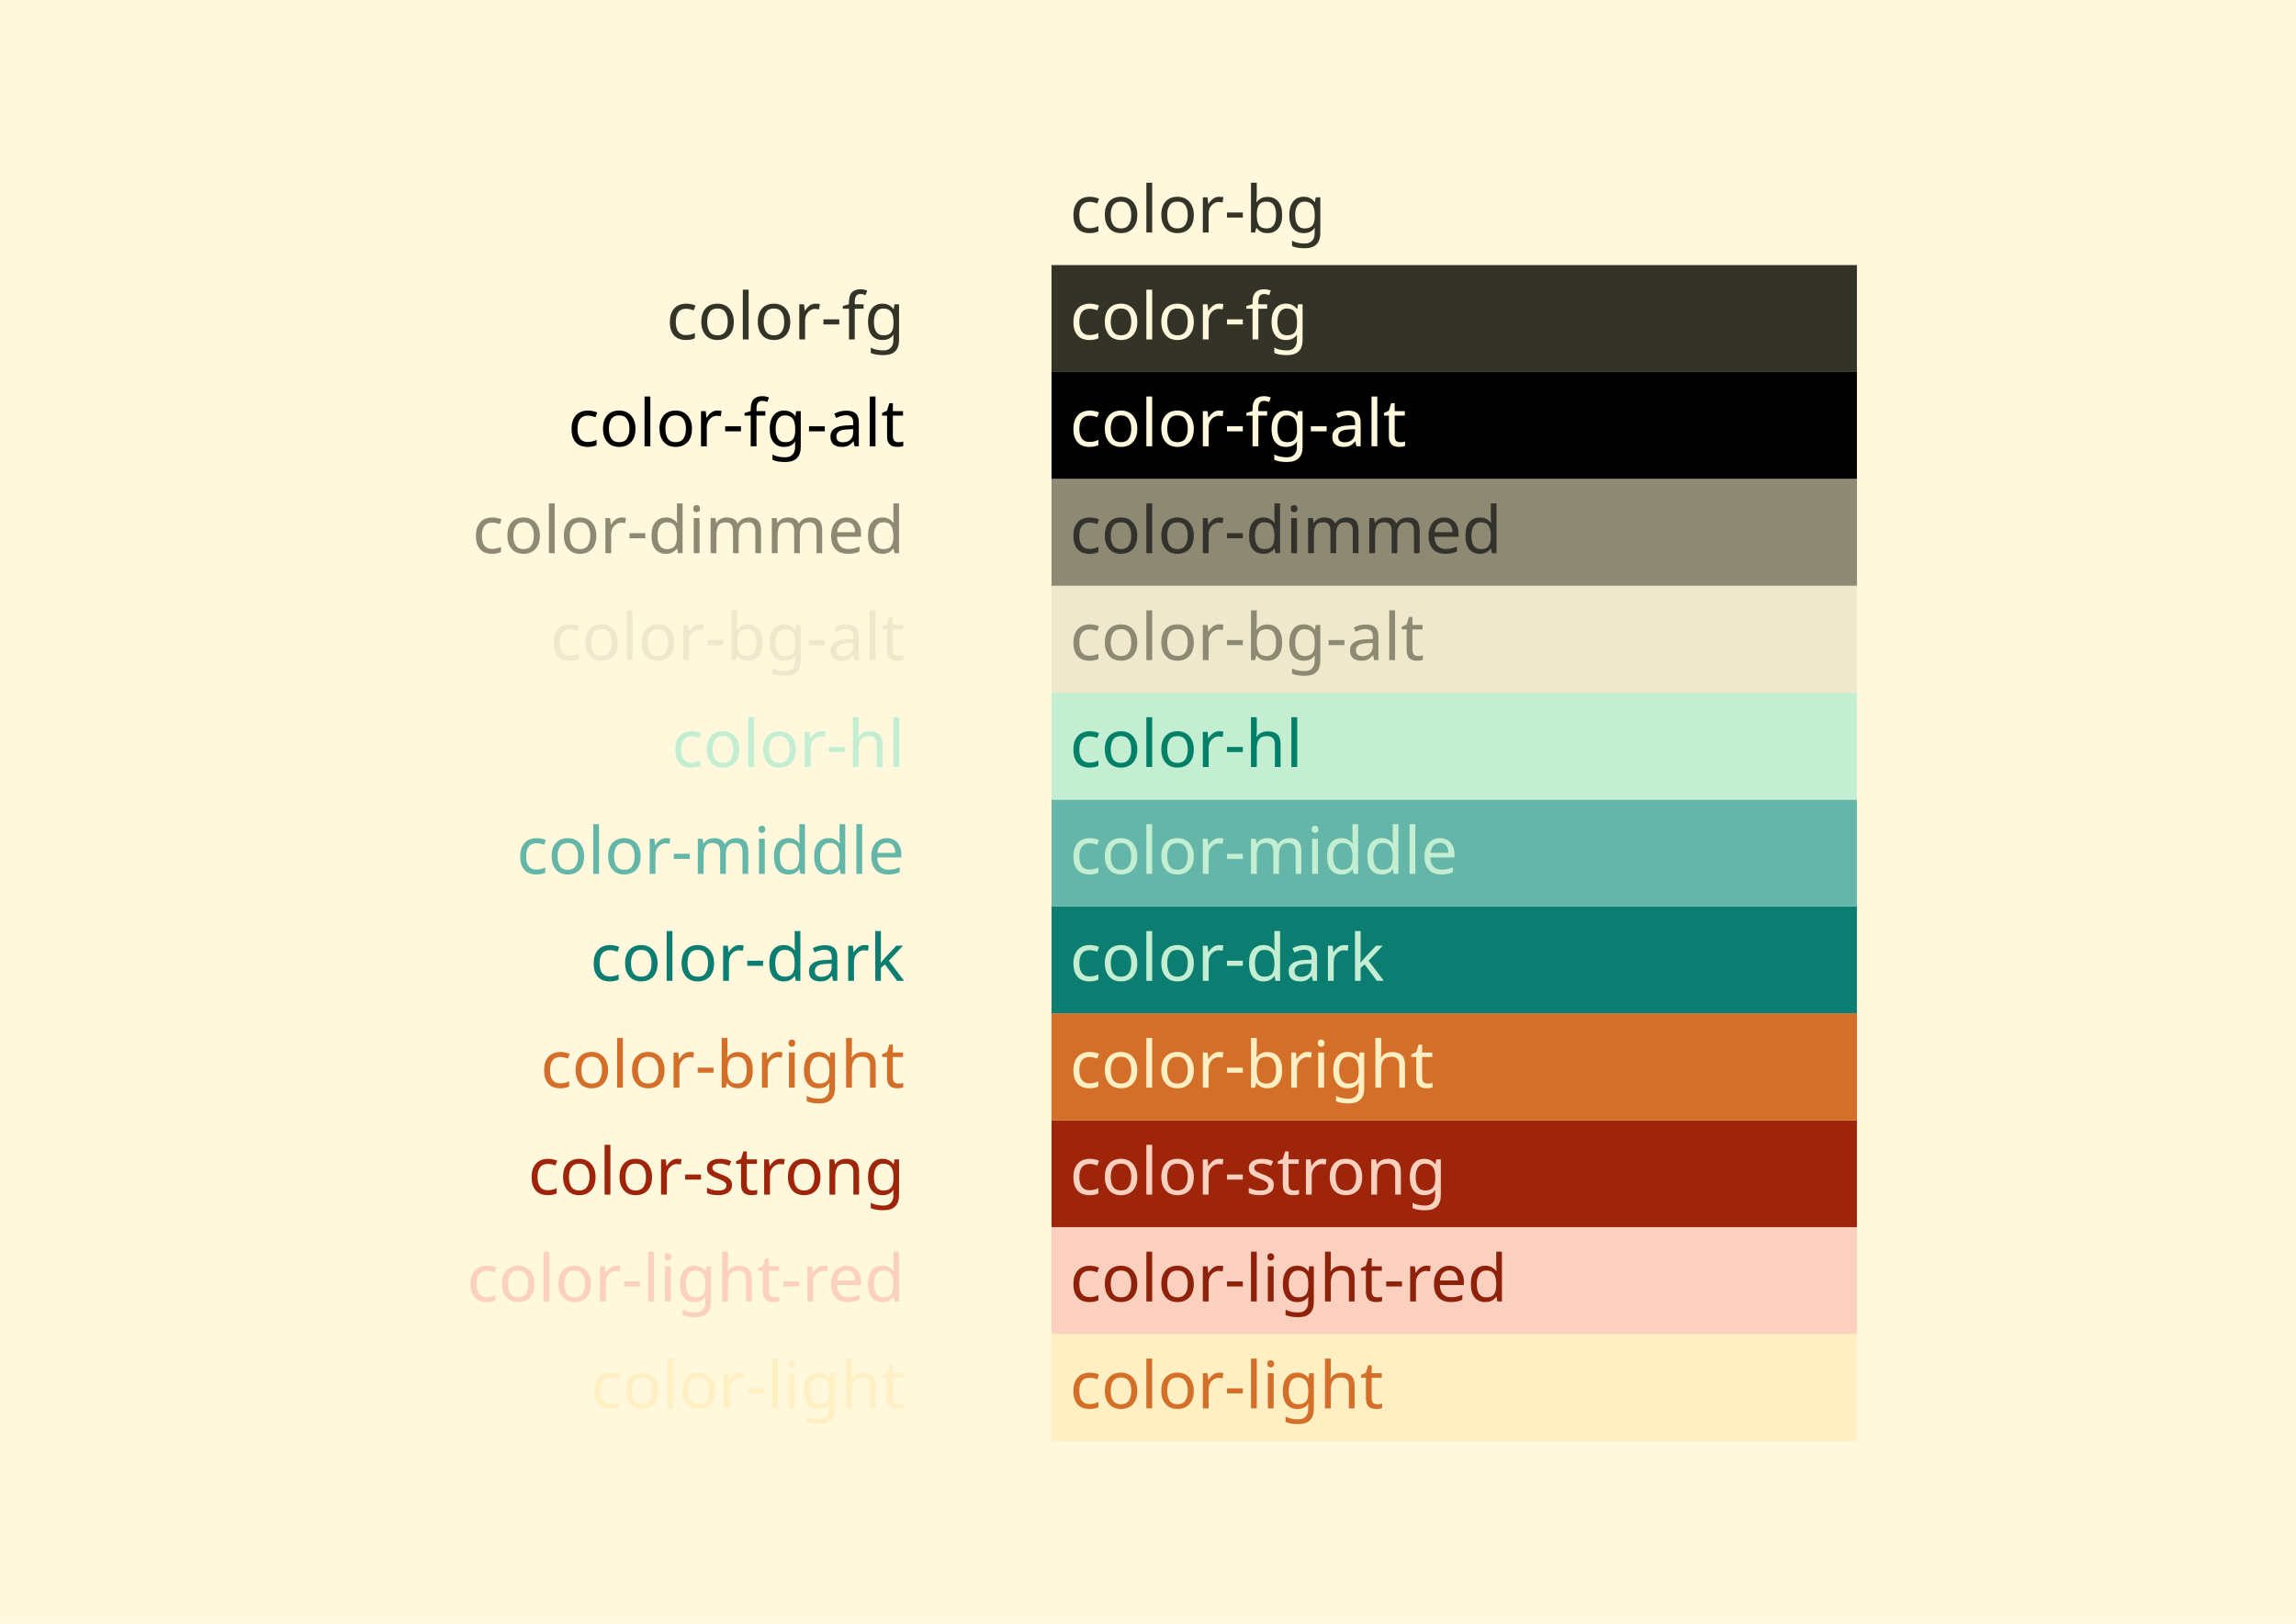
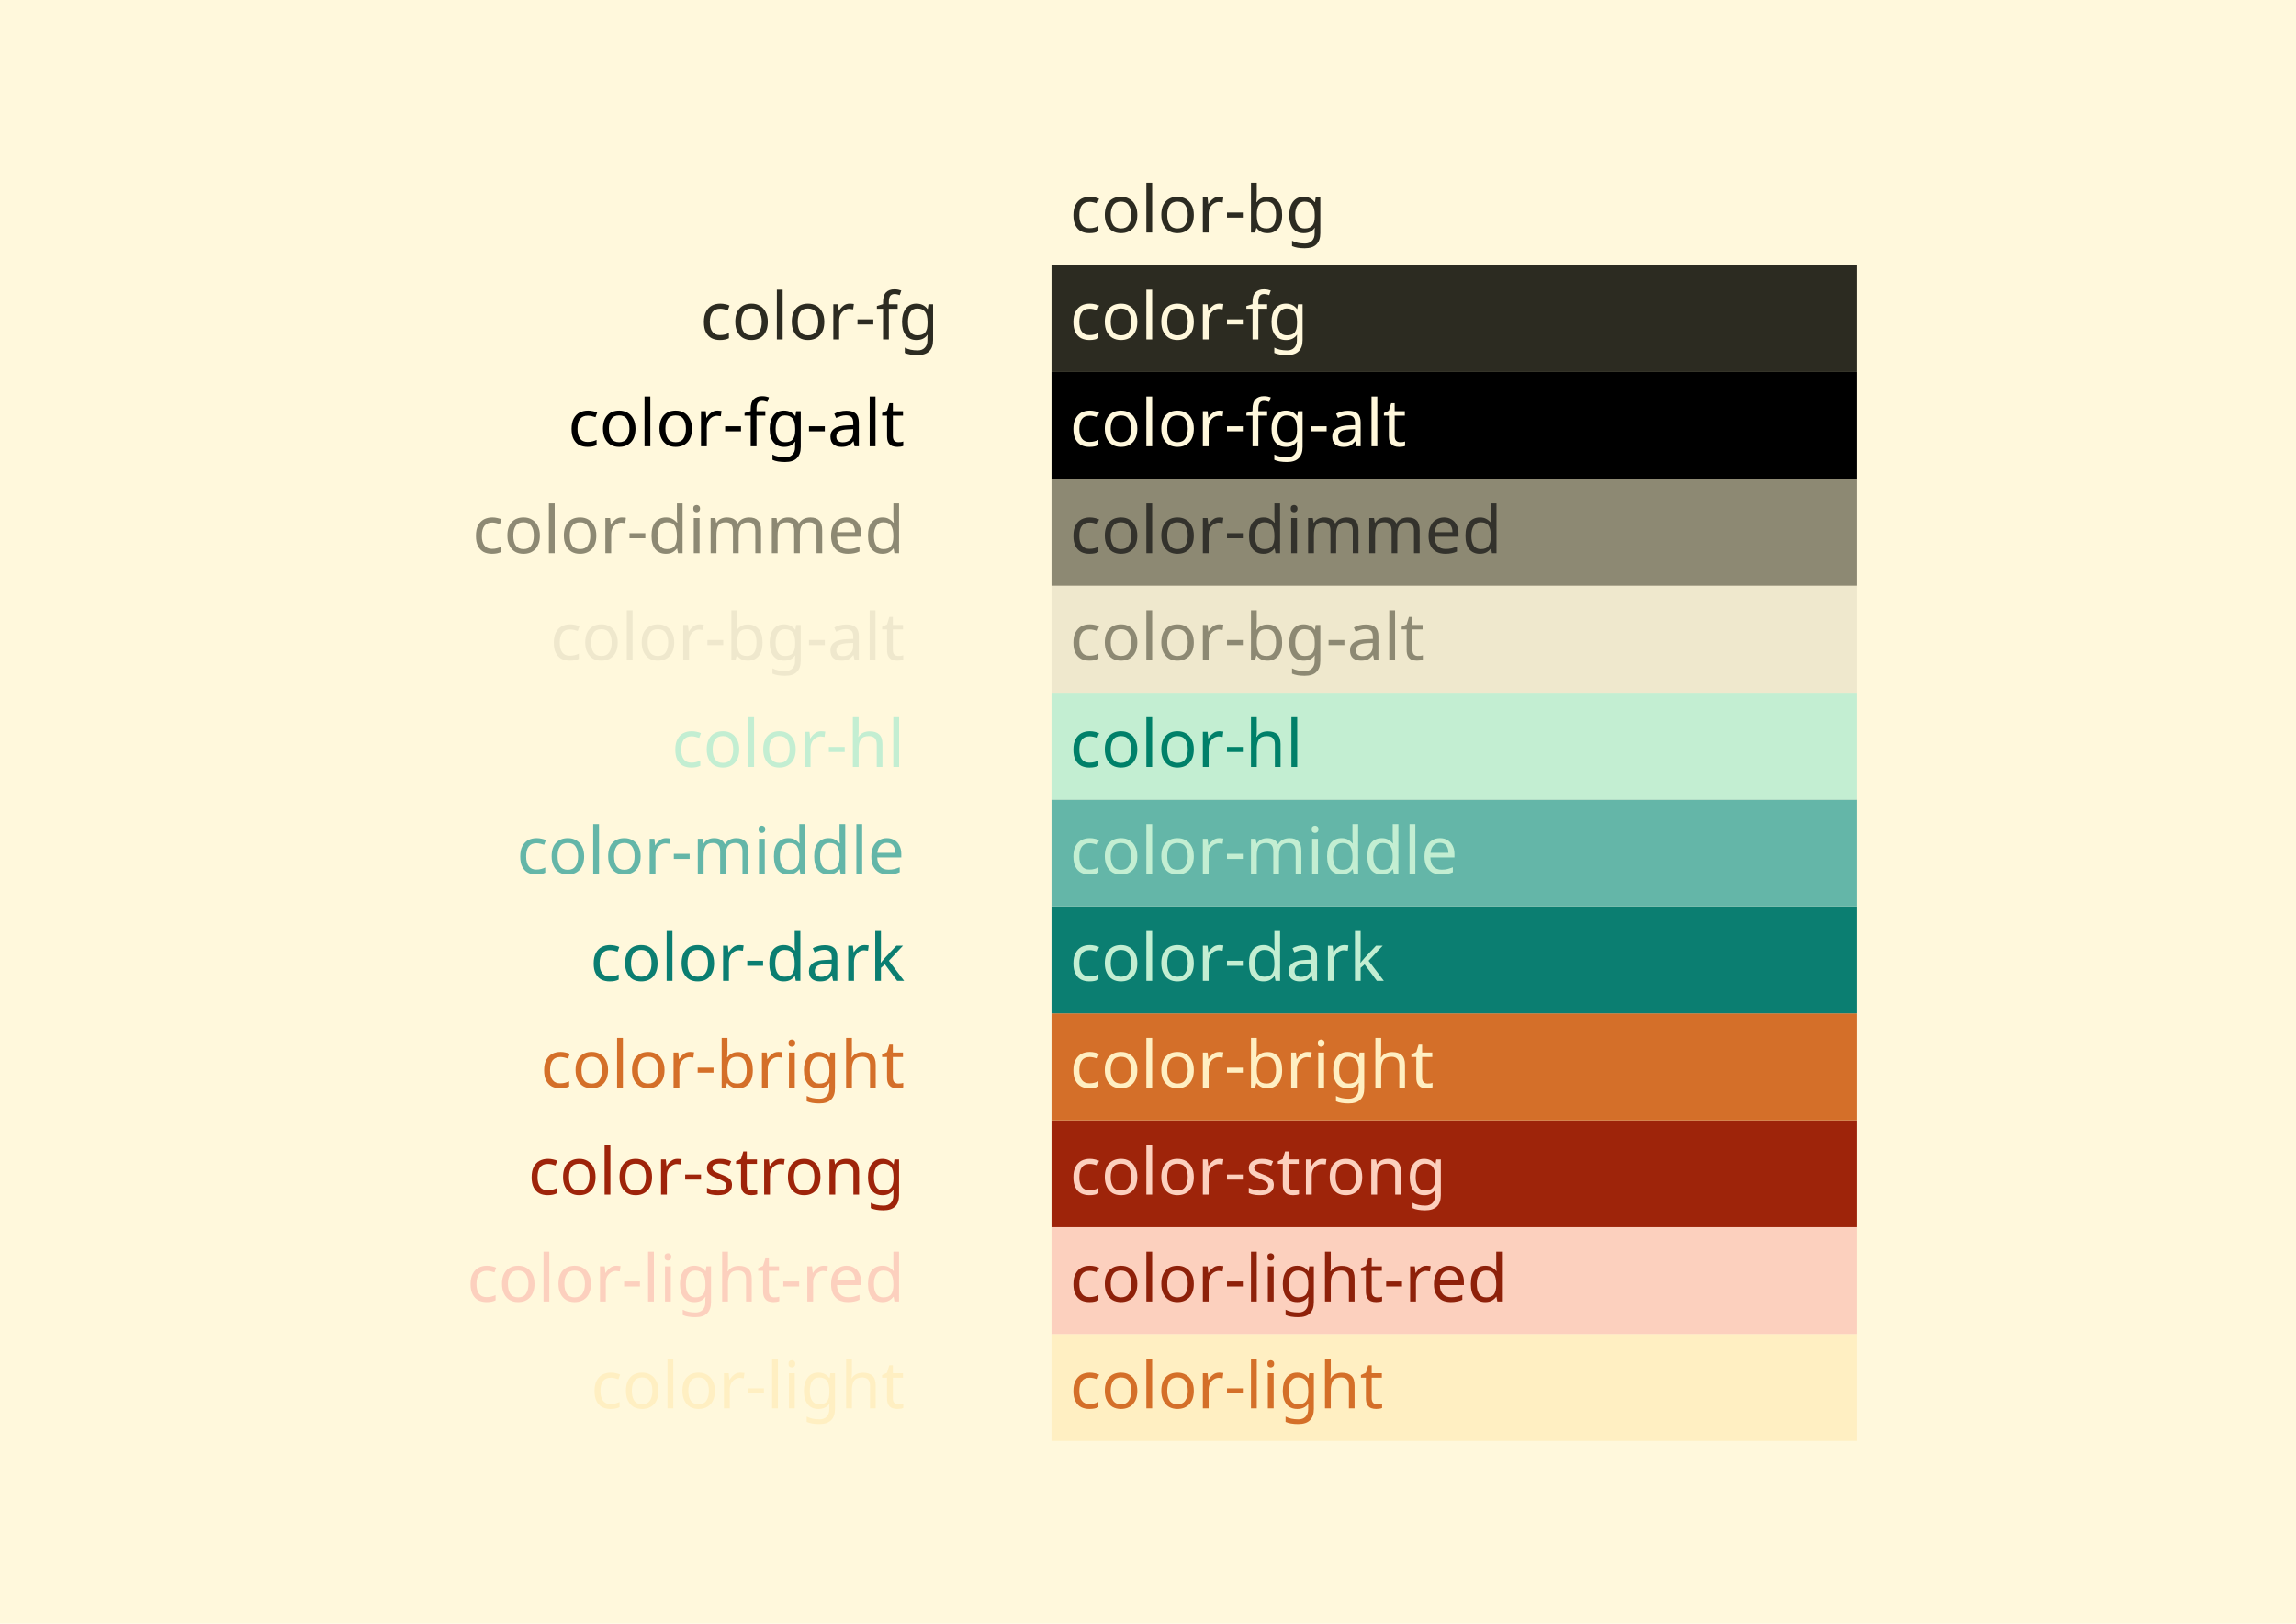
<svg xmlns="http://www.w3.org/2000/svg" width="297mm" height="210mm" viewBox="0 0 297 210" version="1.1" id="svg8">
  <defs id="defs2" />
  <g id="layer2">
    <rect style="fill:#fff8dc;fill-opacity:1;stroke:none;stroke-width:3;stroke-linecap:butt;stroke-miterlimit:4;stroke-dasharray:none;stroke-dashoffset:0;stroke-opacity:0.949;paint-order:normal" id="rect815" width="297" height="210" x="0" y="0" />
  </g>
  <g id="layer1" transform="translate(0,-87)">
    <g id="g131432" style="fill:#ffefc2;fill-opacity:1">
      <rect style="fill:#ffefc2;fill-opacity:1;stroke:none;stroke-width:3;stroke-linecap:butt;stroke-miterlimit:4;stroke-dasharray:none;stroke-dashoffset:0;stroke-opacity:0.949;paint-order:normal" id="rect892-9-0-2-2-1-4-3" width="104.185" height="13.825" x="136.019" y="259.536" />
      <text xml:space="preserve" style="font-style:normal;font-variant:normal;font-weight:normal;font-stretch:normal;font-size:8.467px;line-height:1.25;font-family:'Recursive Mono Casual Static';-inkscape-font-specification:'Recursive Mono Casual Static';text-align:end;letter-spacing:0px;word-spacing:0px;text-anchor:end;fill:#ffefc2;fill-opacity:1;stroke:none;stroke-width:0.265" x="132.429" y="269.152" id="text838-3-7-5-7-3-4-0">
        <tspan id="tspan836-6-5-9-3-1-5-6" x="132.429" y="269.152" style="font-style:normal;font-variant:normal;font-weight:normal;font-stretch:normal;font-size:8.467px;font-family:'Recursive Mono Casual Static';-inkscape-font-specification:'Recursive Mono Casual Static';text-align:end;text-anchor:end;fill:#ffefc2;fill-opacity:1;stroke-width:0.265">color-light</tspan>
      </text>
    </g>
    <g id="g131427" style="fill:#fcd0be;fill-opacity:1">
      <rect style="fill:#fcd0be;fill-opacity:1;stroke:none;stroke-width:3;stroke-linecap:butt;stroke-miterlimit:4;stroke-dasharray:none;stroke-dashoffset:0;stroke-opacity:0.949;paint-order:normal" id="rect892-9-0-2-2-1-4-3-3" width="104.185" height="13.825" x="136.019" y="245.711" />
      <text xml:space="preserve" style="font-style:normal;font-variant:normal;font-weight:normal;font-stretch:normal;font-size:8.467px;line-height:1.25;font-family:'Recursive Mono Casual Static';-inkscape-font-specification:'Recursive Mono Casual Static';text-align:end;letter-spacing:0px;word-spacing:0px;text-anchor:end;fill:#fcd0be;fill-opacity:1;stroke:none;stroke-width:0.265" x="132.429" y="255.326" id="text838-3-7-5-7-3-4-0-5">
        <tspan id="tspan836-6-5-9-3-1-5-6-3" x="132.429" y="255.326" style="font-style:normal;font-variant:normal;font-weight:normal;font-stretch:normal;font-size:8.467px;font-family:'Recursive Mono Casual Static';-inkscape-font-specification:'Recursive Mono Casual Static';text-align:end;text-anchor:end;fill:#fcd0be;fill-opacity:1;stroke-width:0.265">color-light-red</tspan>
      </text>
    </g>
    <g id="g131422" style="fill:#9e240a;fill-opacity:1">
      <rect style="fill:#9e240a;fill-opacity:1;stroke:none;stroke-width:3;stroke-linecap:butt;stroke-miterlimit:4;stroke-dasharray:none;stroke-dashoffset:0;stroke-opacity:0.949;paint-order:normal" id="rect892-9-0-2-2-1-4" width="104.185" height="13.825" x="136.019" y="231.886" />
      <text xml:space="preserve" style="font-style:normal;font-variant:normal;font-weight:normal;font-stretch:normal;font-size:8.467px;line-height:1.25;font-family:'Recursive Mono Casual Static';-inkscape-font-specification:'Recursive Mono Casual Static';text-align:end;letter-spacing:0px;word-spacing:0px;text-anchor:end;fill:#9e240a;fill-opacity:1;stroke:none;stroke-width:0.265" x="132.429" y="241.501" id="text838-3-7-5-7-3-4">
        <tspan id="tspan836-6-5-9-3-1-5" x="132.429" y="241.501" style="font-style:normal;font-variant:normal;font-weight:normal;font-stretch:normal;font-size:8.467px;font-family:'Recursive Mono Casual Static';-inkscape-font-specification:'Recursive Mono Casual Static';text-align:end;text-anchor:end;fill:#9e240a;fill-opacity:1;stroke-width:0.265">color-strong</tspan>
      </text>
    </g>
    <g id="g131417" style="fill:#d46f29;fill-opacity:1">
      <rect style="fill:#d46f29;fill-opacity:1;stroke:none;stroke-width:3;stroke-linecap:butt;stroke-miterlimit:4;stroke-dasharray:none;stroke-dashoffset:0;stroke-opacity:0.949;paint-order:normal" id="rect892-9-0-2-2-1" width="104.185" height="13.825" x="136.019" y="218.06" />
      <text xml:space="preserve" style="font-style:normal;font-variant:normal;font-weight:normal;font-stretch:normal;font-size:8.467px;line-height:1.25;font-family:'Recursive Mono Casual Static';-inkscape-font-specification:'Recursive Mono Casual Static';text-align:end;letter-spacing:0px;word-spacing:0px;text-anchor:end;fill:#d46f29;fill-opacity:1;stroke:none;stroke-width:0.265" x="132.429" y="227.676" id="text838-3-7-5-7-3">
        <tspan id="tspan836-6-5-9-3-1" x="132.429" y="227.676" style="font-style:normal;font-variant:normal;font-weight:normal;font-stretch:normal;font-size:8.467px;font-family:'Recursive Mono Casual Static';-inkscape-font-specification:'Recursive Mono Casual Static';text-align:end;text-anchor:end;fill:#d46f29;fill-opacity:1;stroke-width:0.265">color-bright</tspan>
      </text>
    </g>
    <g id="g131341" style="fill:#0b7e71;fill-opacity:1">
      <rect style="fill:#0b7e71;fill-opacity:1;stroke:none;stroke-width:3;stroke-linecap:butt;stroke-miterlimit:4;stroke-dasharray:none;stroke-dashoffset:0;stroke-opacity:0.949;paint-order:normal" id="rect892-9-0-2-2" width="104.185" height="13.825" x="136.019" y="204.235" />
      <text xml:space="preserve" style="font-style:normal;font-variant:normal;font-weight:normal;font-stretch:normal;font-size:8.467px;line-height:1.25;font-family:'Recursive Mono Casual Static';-inkscape-font-specification:'Recursive Mono Casual Static';text-align:end;letter-spacing:0px;word-spacing:0px;text-anchor:end;fill:#0b7e71;fill-opacity:1;stroke:none;stroke-width:0.265" x="132.429" y="213.85" id="text838-3-7-5-7">
        <tspan id="tspan836-6-5-9-3" x="132.429" y="213.85" style="font-style:normal;font-variant:normal;font-weight:normal;font-stretch:normal;font-size:8.467px;font-family:'Recursive Mono Casual Static';-inkscape-font-specification:'Recursive Mono Casual Static';text-align:end;text-anchor:end;fill:#0b7e71;fill-opacity:1;stroke-width:0.265">color-dark</tspan>
      </text>
    </g>
    <g id="g131336" style="fill:#64b6a8;fill-opacity:1">
      <rect style="fill:#64b6a8;fill-opacity:1;stroke:none;stroke-width:3;stroke-linecap:butt;stroke-miterlimit:4;stroke-dasharray:none;stroke-dashoffset:0;stroke-opacity:0.949;paint-order:normal" id="rect892-9-0" width="104.185" height="13.825" x="136.019" y="190.41" />
      <text xml:space="preserve" style="font-style:normal;font-variant:normal;font-weight:normal;font-stretch:normal;font-size:8.467px;line-height:1.25;font-family:'Recursive Mono Casual Static';-inkscape-font-specification:'Recursive Mono Casual Static';text-align:end;letter-spacing:0px;word-spacing:0px;text-anchor:end;fill:#64b6a8;fill-opacity:1;stroke:none;stroke-width:0.265" x="132.429" y="200.025" id="text838-3-7">
        <tspan id="tspan836-6-5" x="132.429" y="200.025" style="font-style:normal;font-variant:normal;font-weight:normal;font-stretch:normal;font-size:8.467px;font-family:'Recursive Mono Casual Static';-inkscape-font-specification:'Recursive Mono Casual Static';text-align:end;text-anchor:end;fill:#64b6a8;fill-opacity:1;stroke-width:0.265">color-middle</tspan>
      </text>
    </g>
    <g id="g131331" style="fill:#c3eed2;fill-opacity:1">
      <rect style="fill:#c3eed2;fill-opacity:1;stroke:none;stroke-width:3;stroke-linecap:butt;stroke-miterlimit:4;stroke-dasharray:none;stroke-dashoffset:0;stroke-opacity:0.949;paint-order:normal" id="rect892-9" width="104.185" height="13.825" x="136.019" y="176.584" />
      <text xml:space="preserve" style="font-style:normal;font-variant:normal;font-weight:normal;font-stretch:normal;font-size:8.467px;line-height:1.25;font-family:'Recursive Mono Casual Static';-inkscape-font-specification:'Recursive Mono Casual Static';text-align:end;letter-spacing:0px;word-spacing:0px;text-anchor:end;fill:#c3eed2;fill-opacity:1;stroke:none;stroke-width:0.265" x="132.429" y="186.2" id="text838-7-3-5">
        <tspan id="tspan836-0-6-6" x="132.429" y="186.2" style="font-style:normal;font-variant:normal;font-weight:normal;font-stretch:normal;font-size:8.467px;font-family:'Recursive Mono Casual Static';-inkscape-font-specification:'Recursive Mono Casual Static';text-align:end;text-anchor:end;fill:#c3eed2;fill-opacity:1;stroke-width:0.265">color-hl</tspan>
      </text>
    </g>
    <g id="g131326" style="fill:#efe8cd;fill-opacity:1">
      <rect style="fill:#efe8cd;fill-opacity:1;stroke:none;stroke-width:3;stroke-linecap:butt;stroke-miterlimit:4;stroke-dasharray:none;stroke-dashoffset:0;stroke-opacity:0.949;paint-order:normal" id="rect892" width="104.185" height="13.825" x="136.019" y="162.759" />
      <text xml:space="preserve" style="font-style:normal;font-variant:normal;font-weight:normal;font-stretch:normal;font-size:8.467px;line-height:1.25;font-family:'Recursive Mono Casual Static';-inkscape-font-specification:'Recursive Mono Casual Static';text-align:end;letter-spacing:0px;word-spacing:0px;text-anchor:end;fill:#efe8cd;fill-opacity:1;stroke:none;stroke-width:0.265" x="132.429" y="172.374" id="text838-3-2">
        <tspan id="tspan836-6-9" x="132.429" y="172.374" style="font-style:normal;font-variant:normal;font-weight:normal;font-stretch:normal;font-size:8.467px;font-family:'Recursive Mono Casual Static';-inkscape-font-specification:'Recursive Mono Casual Static';text-align:end;text-anchor:end;fill:#efe8cd;fill-opacity:1;stroke-width:0.265">color-bg-alt</tspan>
      </text>
    </g>
    <g id="g131321" style="fill:#8d8973;fill-opacity:1">
      <rect style="fill:#8d8973;fill-opacity:1;stroke:none;stroke-width:3;stroke-linecap:butt;stroke-miterlimit:4;stroke-dasharray:none;stroke-dashoffset:0;stroke-opacity:0.949;paint-order:normal" id="rect892-6" width="104.185" height="13.825" x="136.019" y="148.934" />
      <text xml:space="preserve" style="font-style:normal;font-variant:normal;font-weight:normal;font-stretch:normal;font-size:8.467px;line-height:1.25;font-family:'Recursive Mono Casual Static';-inkscape-font-specification:'Recursive Mono Casual Static';text-align:end;letter-spacing:0px;word-spacing:0px;text-anchor:end;fill:#8d8973;fill-opacity:1;stroke:none;stroke-width:0.265" x="132.429" y="158.549" id="text838-3">
        <tspan id="tspan836-6" x="132.429" y="158.549" style="font-style:normal;font-variant:normal;font-weight:normal;font-stretch:normal;font-size:8.467px;font-family:'Recursive Mono Casual Static';-inkscape-font-specification:'Recursive Mono Casual Static';text-align:end;text-anchor:end;fill:#8d8973;fill-opacity:1;stroke-width:0.265">color-dimmed</tspan>
      </text>
    </g>
    <g id="g107325" style="fill:#000000;fill-opacity:1">
      <rect style="fill:#000000;fill-opacity:1;stroke:none;stroke-width:3;stroke-linecap:butt;stroke-miterlimit:4;stroke-dasharray:none;stroke-dashoffset:0;stroke-opacity:0.949;paint-order:normal" id="rect892-6-3" width="104.185" height="13.825" x="136.019" y="135.108" />
      <text xml:space="preserve" style="font-style:normal;font-variant:normal;font-weight:normal;font-stretch:normal;font-size:8.467px;line-height:1.25;font-family:'Recursive Mono Casual Static';-inkscape-font-specification:'Recursive Mono Casual Static';text-align:end;letter-spacing:0px;word-spacing:0px;text-anchor:end;fill:#000000;fill-opacity:1;stroke:none;stroke-width:0.265" x="132.429" y="144.724" id="text838-3-5">
        <tspan id="tspan836-6-3" x="132.429" y="144.724" style="font-style:normal;font-variant:normal;font-weight:normal;font-stretch:normal;font-size:8.467px;font-family:'Recursive Mono Casual Static';-inkscape-font-specification:'Recursive Mono Casual Static';text-align:end;text-anchor:end;fill:#000000;fill-opacity:1;stroke-width:0.265">color-fg-alt</tspan>
      </text>
    </g>
-     <g id="g107253" style="fill:#343327;fill-opacity:1">
-       <rect style="fill:#343327;fill-opacity:1;stroke:none;stroke-width:3;stroke-linecap:butt;stroke-miterlimit:4;stroke-dasharray:none;stroke-dashoffset:0;stroke-opacity:0.949;paint-order:normal" id="rect892-6-7" width="104.185" height="13.825" x="136.019" y="121.283" />
-       <text xml:space="preserve" style="font-style:normal;font-variant:normal;font-weight:normal;font-stretch:normal;font-size:8.467px;line-height:1.25;font-family:'Recursive Mono Casual Static';-inkscape-font-specification:'Recursive Mono Casual Static';text-align:end;letter-spacing:0px;word-spacing:0px;text-anchor:end;fill:#343327;fill-opacity:1;stroke:none;stroke-width:0.265" x="132.429" y="130.899" id="text838">
-         <tspan id="tspan836" x="132.429" y="130.899" style="font-style:normal;font-variant:normal;font-weight:normal;font-stretch:normal;font-size:8.467px;font-family:'Recursive Mono Casual Static';-inkscape-font-specification:'Recursive Mono Casual Static';text-align:end;text-anchor:end;fill:#343327;fill-opacity:1;stroke-width:0.265">color-fg</tspan>
-       </text>
-     </g>
+     <rect style="fill:#2c2b21;fill-opacity:1;stroke:none;stroke-width:3;stroke-linecap:butt;stroke-miterlimit:4;stroke-dasharray:none;stroke-dashoffset:0;stroke-opacity:0.949;paint-order:normal" id="rect892-6-7" width="104.185" height="13.825" x="136.019" y="121.283" />
+     <text xml:space="preserve" style="font-style:normal;font-variant:normal;font-weight:normal;font-stretch:normal;font-size:8.467px;line-height:1.25;font-family:'Recursive Mono Casual Static';-inkscape-font-specification:'Recursive Mono Casual Static';text-align:end;letter-spacing:0px;word-spacing:0px;text-anchor:end;fill:#2c2b21;fill-opacity:1;stroke:none;stroke-width:0.265" x="132.429" y="130.899" id="text838">
+       <tspan id="tspan836" x="132.429" y="130.899" style="font-style:normal;font-variant:normal;font-weight:normal;font-stretch:normal;font-size:8.467px;font-family:'Recursive Mono Casual Static';-inkscape-font-specification:'Recursive Mono Casual Static';text-align:end;text-anchor:end;fill:#2c2b21;fill-opacity:1;stroke-width:0.265">color-fg</tspan>
+     </text>
    <text xml:space="preserve" style="font-style:normal;font-variant:normal;font-weight:normal;font-stretch:normal;font-size:8.467px;line-height:1.25;font-family:'Recursive Mono Casual Static';-inkscape-font-specification:'Recursive Mono Casual Static';letter-spacing:0px;word-spacing:0px;fill:#000000;fill-opacity:1;stroke:none;stroke-width:0.265" x="138.383" y="130.899" id="text838-7-1-9">
      <tspan x="138.383" y="130.899" style="font-style:normal;font-variant:normal;font-weight:normal;font-stretch:normal;font-size:8.467px;font-family:'Recursive Mono Casual Static';-inkscape-font-specification:'Recursive Mono Casual Static';fill:#fff8dc;fill-opacity:1;stroke-width:0.265" id="tspan1024">color-fg</tspan>
    </text>
    <text xml:space="preserve" style="font-style:normal;font-variant:normal;font-weight:normal;font-stretch:normal;font-size:8.467px;line-height:1.25;font-family:'Recursive Mono Casual Static';-inkscape-font-specification:'Recursive Mono Casual Static';letter-spacing:0px;word-spacing:0px;fill:#33322c;fill-opacity:1;stroke:none;stroke-width:0.265" x="138.383" y="158.549" id="text838-7-1">
      <tspan id="tspan836-0-8" x="138.383" y="158.549" style="font-style:normal;font-variant:normal;font-weight:normal;font-stretch:normal;font-size:8.467px;font-family:'Recursive Mono Casual Static';-inkscape-font-specification:'Recursive Mono Casual Static';fill:#33322c;fill-opacity:1;stroke-width:0.265">color-dimmed</tspan>
    </text>
    <text xml:space="preserve" style="font-style:normal;font-variant:normal;font-weight:normal;font-stretch:normal;font-size:8.467px;line-height:1.25;font-family:'Recursive Mono Casual Static';-inkscape-font-specification:'Recursive Mono Casual Static';letter-spacing:0px;word-spacing:0px;fill:#fff8dc;fill-opacity:1;stroke:none;stroke-width:0.265" x="138.383" y="144.724" id="text838-7-1-6">
      <tspan id="tspan836-0-8-7" x="138.383" y="144.724" style="font-style:normal;font-variant:normal;font-weight:normal;font-stretch:normal;font-size:8.467px;font-family:'Recursive Mono Casual Static';-inkscape-font-specification:'Recursive Mono Casual Static';fill:#fff8dc;fill-opacity:1;stroke-width:0.265">color-fg-alt</tspan>
    </text>
    <text xml:space="preserve" style="font-style:normal;font-variant:normal;font-weight:normal;font-stretch:normal;font-size:8.467px;line-height:1.25;font-family:'Recursive Mono Casual Static';-inkscape-font-specification:'Recursive Mono Casual Static';letter-spacing:0px;word-spacing:0px;fill:#c3eed2;fill-opacity:1;stroke:none;stroke-width:0.265" x="138.383" y="200.025" id="text838-7-3-6">
      <tspan id="tspan836-0-6-2" x="138.383" y="200.025" style="font-style:normal;font-variant:normal;font-weight:normal;font-stretch:normal;font-size:8.467px;font-family:'Recursive Mono Casual Static';-inkscape-font-specification:'Recursive Mono Casual Static';fill:#c3eed2;fill-opacity:1;stroke-width:0.265">color-middle</tspan>
    </text>
    <text xml:space="preserve" style="font-style:normal;font-variant:normal;font-weight:normal;font-stretch:normal;font-size:8.467px;line-height:1.25;font-family:'Recursive Mono Casual Static';-inkscape-font-specification:'Recursive Mono Casual Static';letter-spacing:0px;word-spacing:0px;fill:#008069;fill-opacity:1;stroke:none;stroke-width:0.265" x="138.383" y="186.2" id="text838-7-3">
      <tspan id="tspan836-0-6" x="138.383" y="186.2" style="font-style:normal;font-variant:normal;font-weight:normal;font-stretch:normal;font-size:8.467px;font-family:'Recursive Mono Casual Static';-inkscape-font-specification:'Recursive Mono Casual Static';fill:#008069;fill-opacity:1;stroke-width:0.265">color-hl</tspan>
    </text>
    <text xml:space="preserve" style="font-style:normal;font-variant:normal;font-weight:normal;font-stretch:normal;font-size:8.467px;line-height:1.25;font-family:'Recursive Mono Casual Static';-inkscape-font-specification:'Recursive Mono Casual Static';letter-spacing:0px;word-spacing:0px;fill:#8d8973;fill-opacity:1;stroke:none;stroke-width:0.265" x="138.383" y="172.374" id="text838-7">
      <tspan id="tspan836-0" x="138.383" y="172.374" style="font-style:normal;font-variant:normal;font-weight:normal;font-stretch:normal;font-size:8.467px;font-family:'Recursive Mono Casual Static';-inkscape-font-specification:'Recursive Mono Casual Static';fill:#8d8973;fill-opacity:1;stroke-width:0.265">color-bg-alt</tspan>
    </text>
    <text xml:space="preserve" style="font-style:normal;font-variant:normal;font-weight:normal;font-stretch:normal;font-size:8.467px;line-height:1.25;font-family:'Recursive Mono Casual Static';-inkscape-font-specification:'Recursive Mono Casual Static';letter-spacing:0px;word-spacing:0px;fill:#c3eed2;fill-opacity:1;stroke:none;stroke-width:0.265" x="138.383" y="213.85" id="text838-7-3-6-3-8">
      <tspan id="tspan836-0-6-2-7-9" x="138.383" y="213.85" style="font-style:normal;font-variant:normal;font-weight:normal;font-stretch:normal;font-size:8.467px;font-family:'Recursive Mono Casual Static';-inkscape-font-specification:'Recursive Mono Casual Static';fill:#c3eed2;fill-opacity:1;stroke-width:0.265">color-dark</tspan>
    </text>
    <text xml:space="preserve" style="font-style:normal;font-variant:normal;font-weight:normal;font-stretch:normal;font-size:8.467px;line-height:1.25;font-family:'Recursive Mono Casual Static';-inkscape-font-specification:'Recursive Mono Casual Static';letter-spacing:0px;word-spacing:0px;fill:#ffefc2;fill-opacity:1;stroke:none;stroke-width:0.265" x="138.383" y="227.676" id="text838-7-3-6-3-8-2">
      <tspan id="tspan836-0-6-2-7-9-9" x="138.383" y="227.676" style="font-style:normal;font-variant:normal;font-weight:normal;font-stretch:normal;font-size:8.467px;font-family:'Recursive Mono Casual Static';-inkscape-font-specification:'Recursive Mono Casual Static';fill:#ffefc2;fill-opacity:1;stroke-width:0.265">color-bright</tspan>
    </text>
    <text xml:space="preserve" style="font-style:normal;font-variant:normal;font-weight:normal;font-stretch:normal;font-size:8.467px;line-height:1.25;font-family:'Recursive Mono Casual Static';-inkscape-font-specification:'Recursive Mono Casual Static';letter-spacing:0px;word-spacing:0px;fill:#fcd0be;fill-opacity:1;stroke:none;stroke-width:0.265" x="138.383" y="241.501" id="text838-7-3-6-3-8-2-7">
      <tspan id="tspan836-0-6-2-7-9-9-8" x="138.383" y="241.501" style="font-style:normal;font-variant:normal;font-weight:normal;font-stretch:normal;font-size:8.467px;font-family:'Recursive Mono Casual Static';-inkscape-font-specification:'Recursive Mono Casual Static';fill:#fcd0be;fill-opacity:1;stroke-width:0.265">color-strong</tspan>
    </text>
    <text xml:space="preserve" style="font-style:normal;font-variant:normal;font-weight:normal;font-stretch:normal;font-size:8.467px;line-height:1.25;font-family:'Recursive Mono Casual Static';-inkscape-font-specification:'Recursive Mono Casual Static';letter-spacing:0px;word-spacing:0px;fill:#d46f29;fill-opacity:1;stroke:none;stroke-width:0.265" x="138.383" y="269.152" id="text838-7-3-6-3-8-2-7-6">
      <tspan id="tspan836-0-6-2-7-9-9-8-1" x="138.383" y="269.152" style="font-style:normal;font-variant:normal;font-weight:normal;font-stretch:normal;font-size:8.467px;font-family:'Recursive Mono Casual Static';-inkscape-font-specification:'Recursive Mono Casual Static';fill:#d46f29;fill-opacity:1;stroke-width:0.265">color-light</tspan>
    </text>
    <text xml:space="preserve" style="font-style:normal;font-variant:normal;font-weight:normal;font-stretch:normal;font-size:8.467px;line-height:1.25;font-family:'Recursive Mono Casual Static';-inkscape-font-specification:'Recursive Mono Casual Static';letter-spacing:0px;word-spacing:0px;fill:#8e210a;fill-opacity:1;stroke:none;stroke-width:0.265" x="138.383" y="255.326" id="text838-7-3-6-3-8-2-7-6-6">
      <tspan id="tspan836-0-6-2-7-9-9-8-1-7" x="138.383" y="255.326" style="font-style:normal;font-variant:normal;font-weight:normal;font-stretch:normal;font-size:8.467px;font-family:'Recursive Mono Casual Static';-inkscape-font-specification:'Recursive Mono Casual Static';fill:#8e210a;fill-opacity:1;stroke-width:0.265">color-light-red</tspan>
    </text>
-     <text xml:space="preserve" style="font-style:normal;font-variant:normal;font-weight:normal;font-stretch:normal;font-size:8.467px;line-height:1.25;font-family:'Recursive Mono Casual Static';-inkscape-font-specification:'Recursive Mono Casual Static';letter-spacing:0px;word-spacing:0px;fill:#343327;fill-opacity:1;stroke:none;stroke-width:0.265" x="138.383" y="117.073" id="text838-7-1-9-6">
-       <tspan x="138.383" y="117.073" style="font-style:normal;font-variant:normal;font-weight:normal;font-stretch:normal;font-size:8.467px;font-family:'Recursive Mono Casual Static';-inkscape-font-specification:'Recursive Mono Casual Static';fill:#343327;fill-opacity:1;stroke-width:0.265" id="tspan1024-7">color-bg</tspan>
+     <text xml:space="preserve" style="font-style:normal;font-variant:normal;font-weight:normal;font-stretch:normal;font-size:8.467px;line-height:1.25;font-family:'Recursive Mono Casual Static';-inkscape-font-specification:'Recursive Mono Casual Static';letter-spacing:0px;word-spacing:0px;fill:#2c2b21;fill-opacity:1;stroke:none;stroke-width:0.265" x="138.383" y="117.073" id="text838-7-1-9-6">
+       <tspan x="138.383" y="117.073" style="font-style:normal;font-variant:normal;font-weight:normal;font-stretch:normal;font-size:8.467px;font-family:'Recursive Mono Casual Static';-inkscape-font-specification:'Recursive Mono Casual Static';fill:#2c2b21;fill-opacity:1;stroke-width:0.265" id="tspan1024-7">color-bg</tspan>
    </text>
  </g>
</svg>
